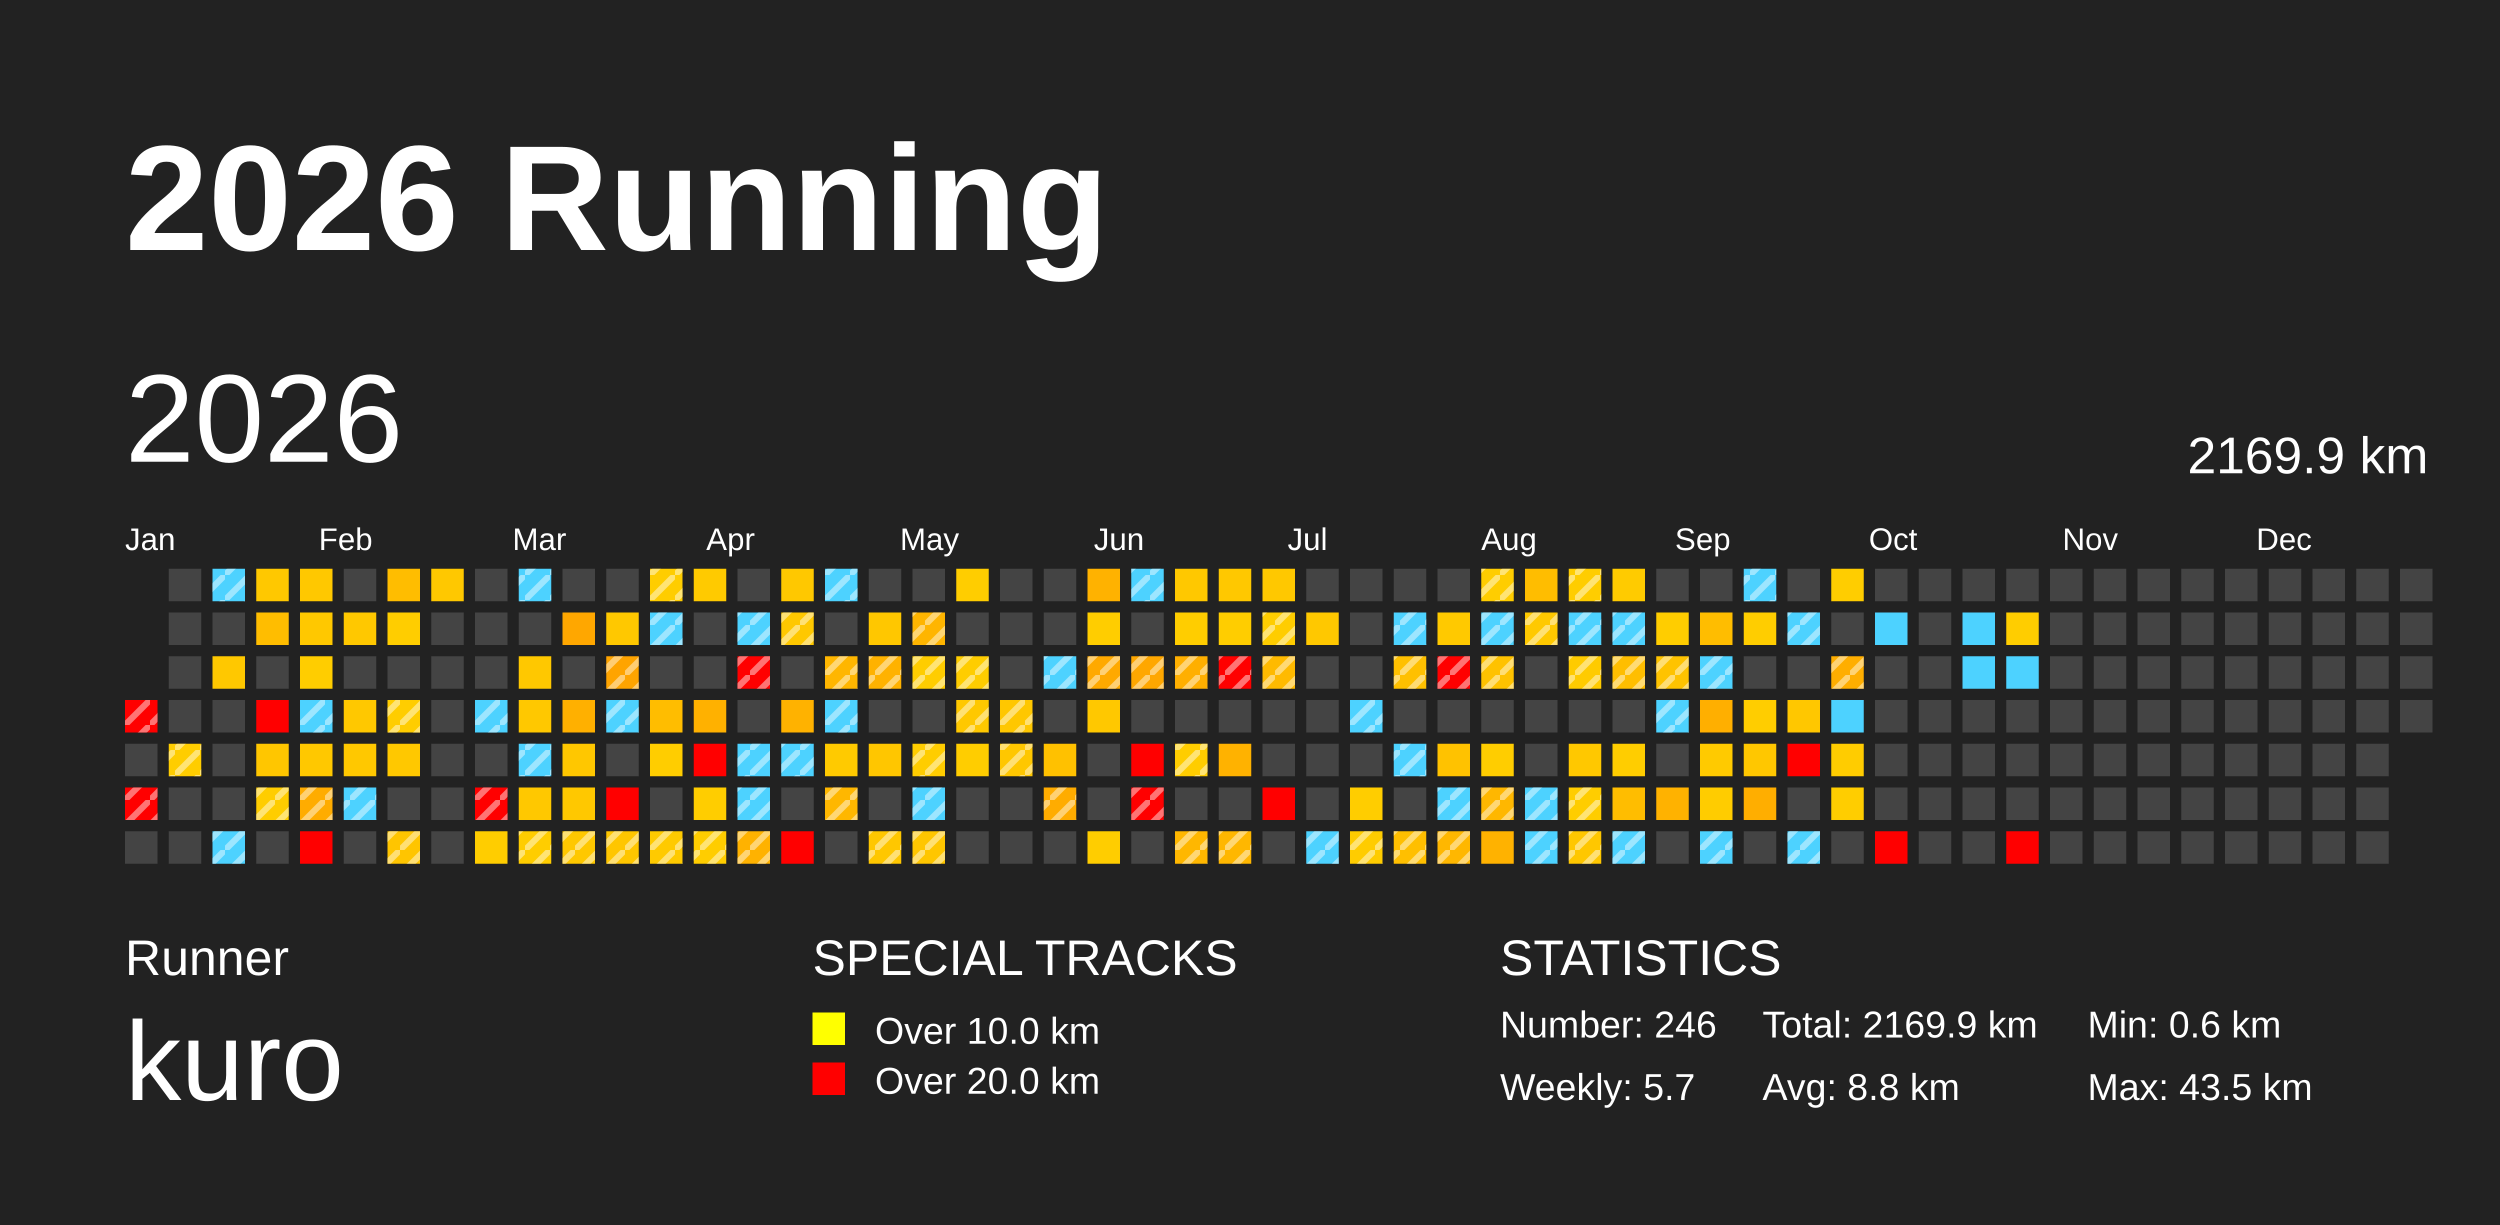
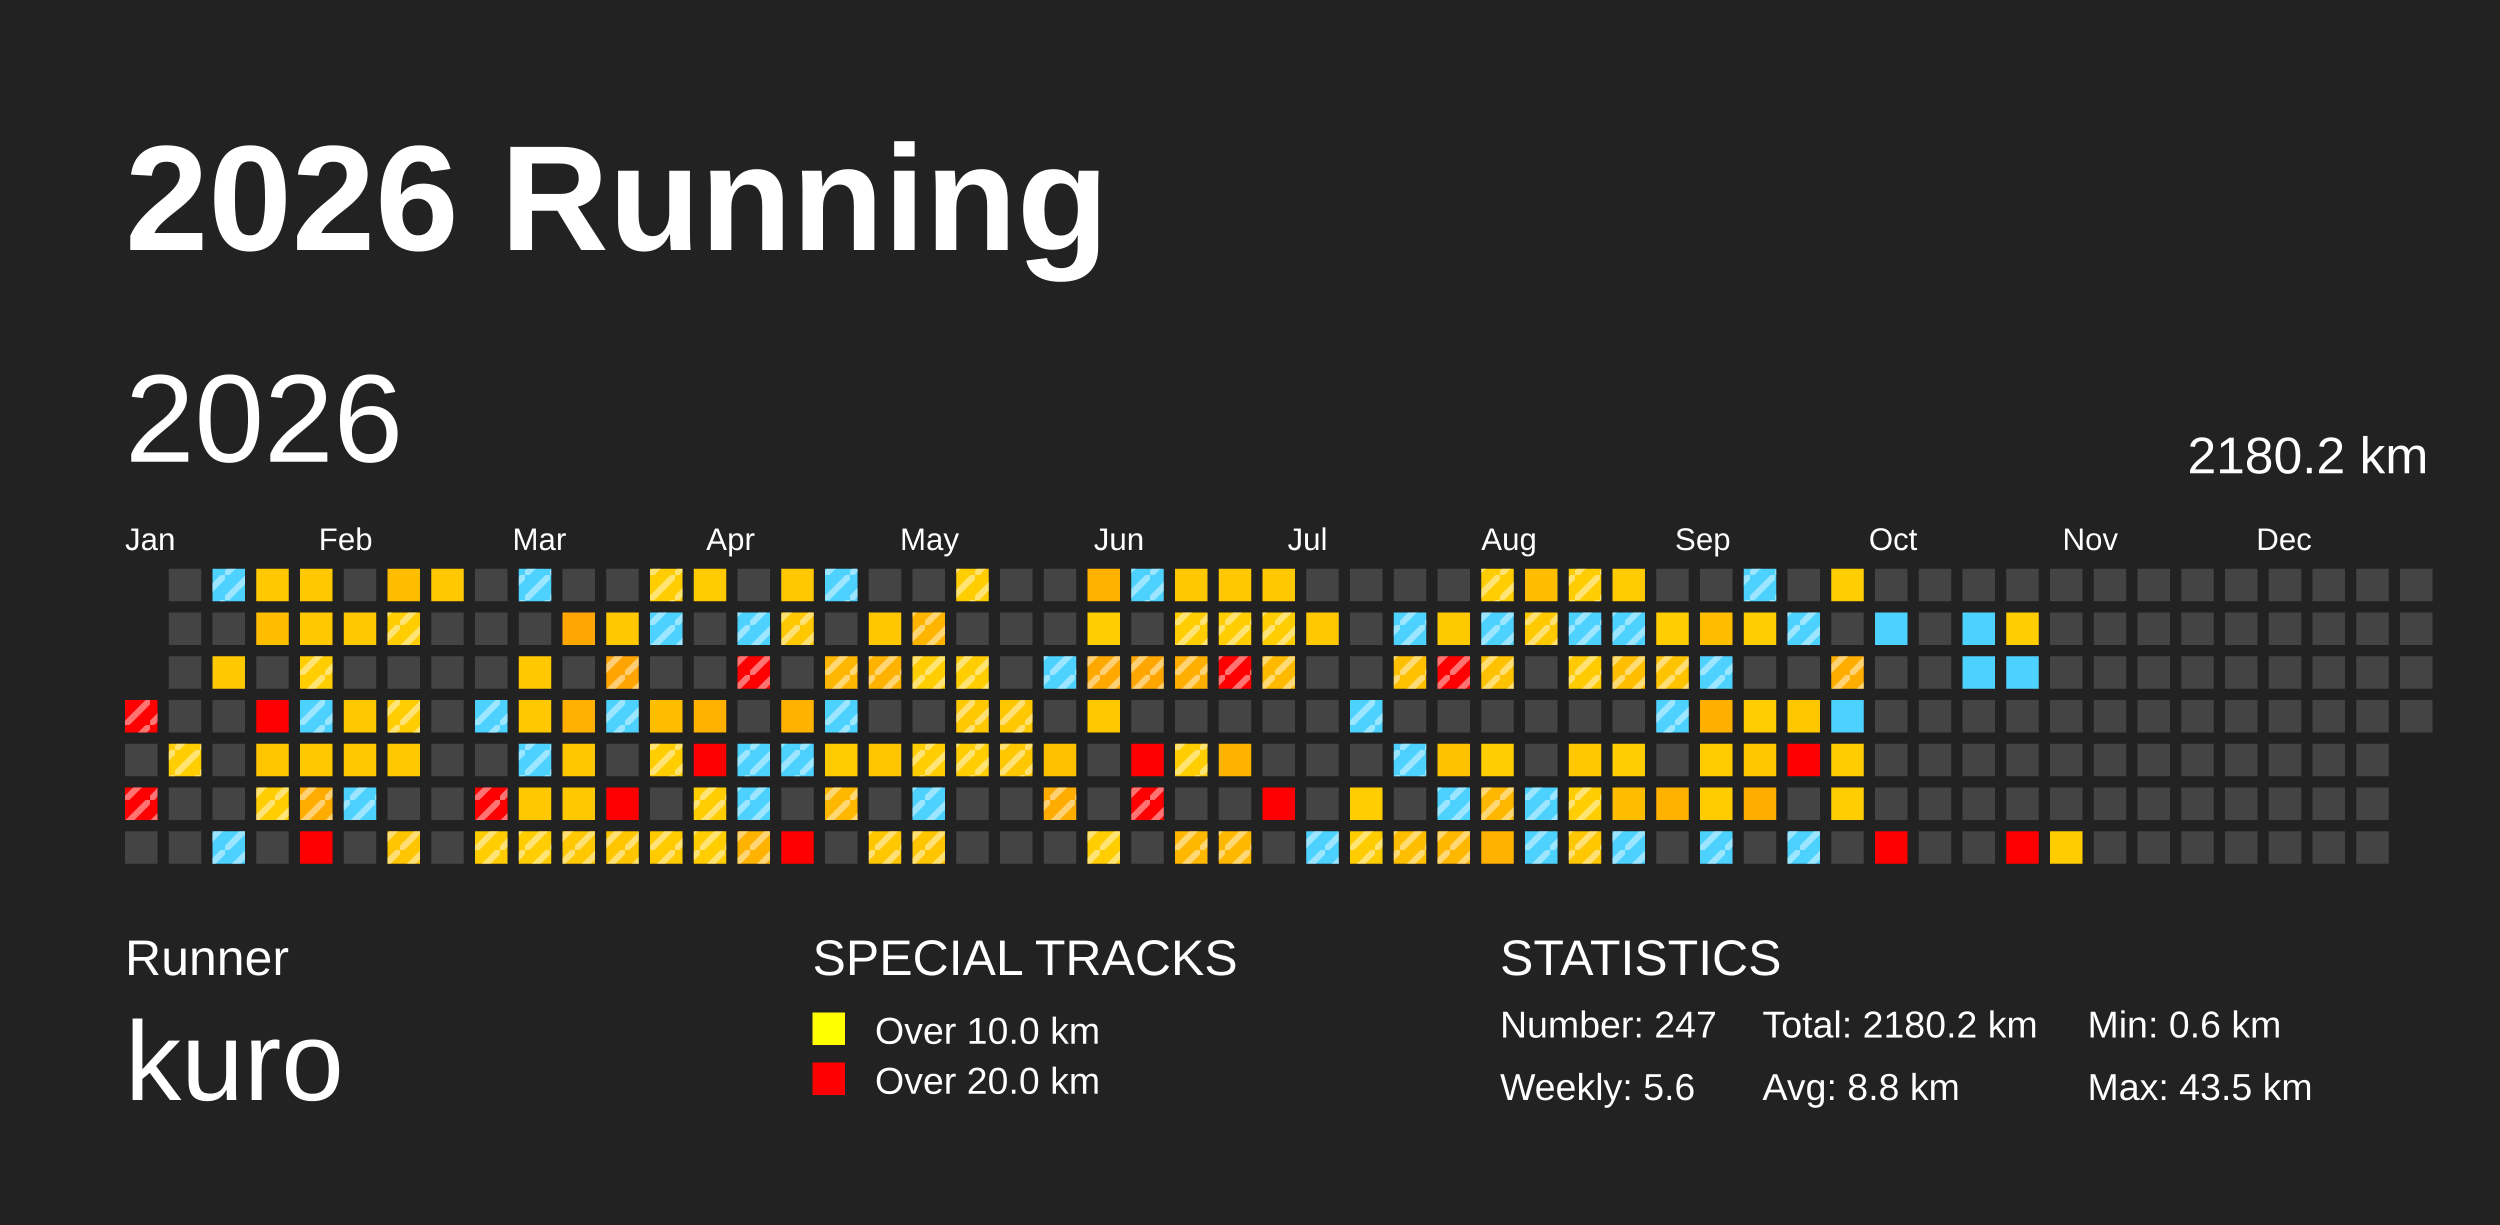
<svg xmlns="http://www.w3.org/2000/svg" baseProfile="full" height="98mm" version="1.1" viewBox="0,0,200,98" width="200mm">
  <defs>
    <pattern height="2" id="indoor-stripe" patternUnits="userSpaceOnUse" width="2">
      <line stroke="white" stroke-opacity="0.45" stroke-width="0.5" x1="0" x2="2" y1="2" y2="0" />
    </pattern>
  </defs>
  <rect fill="#222222" height="98" width="200" x="0" y="0" />
  <text fill="#FFFFFF" style="font-size:12px; font-family:Arial; font-weight:bold;" x="10" y="20">2026 Running</text>
  <text fill="#FFFFFF" style="font-size:4px; font-family:Arial" x="10" y="78">Runner</text>
  <text fill="#FFFFFF" style="font-size:9px; font-family:Arial" x="10" y="88">kuro</text>
  <text fill="#FFFFFF" style="font-size:4px; font-family:Arial" x="65" y="78">SPECIAL TRACKS</text>
  <rect fill="yellow" height="2.6" width="2.6" x="65" y="81" />
  <text fill="#FFFFFF" style="font-size:3px; font-family:Arial" x="70" y="83.5">Over 10.0 km</text>
  <rect fill="red" height="2.6" width="2.6" x="65" y="85" />
  <text fill="#FFFFFF" style="font-size:3px; font-family:Arial" x="70" y="87.5">Over 20.0 km</text>
  <text fill="#FFFFFF" style="font-size:4px; font-family:Arial" x="120" y="78">STATISTICS</text>
-   <text fill="#FFFFFF" style="font-size:3px; font-family:Arial" x="120" y="83">Number: 246</text>
-   <text fill="#FFFFFF" style="font-size:3px; font-family:Arial" x="120" y="88">Weekly: 5.7</text>
-   <text fill="#FFFFFF" style="font-size:3px; font-family:Arial" x="141" y="83">Total: 2169.9 km</text>
+   <text fill="#FFFFFF" style="font-size:3px; font-family:Arial" x="120" y="83">Number: 247</text>
+   <text fill="#FFFFFF" style="font-size:3px; font-family:Arial" x="120" y="88">Weekly: 5.6</text>
+   <text fill="#FFFFFF" style="font-size:3px; font-family:Arial" x="141" y="83">Total: 2180.2 km</text>
  <text fill="#FFFFFF" style="font-size:3px; font-family:Arial" x="141" y="88">Avg: 8.8 km</text>
  <text fill="#FFFFFF" style="font-size:3px; font-family:Arial" x="167" y="83">Min: 0.6 km</text>
  <text fill="#FFFFFF" style="font-size:3px; font-family:Arial" x="167" y="88">Max: 43.5 km</text>
  <text dominant-baseline="hanging" fill="#FFFFFF" style="font-size:10.0px; font-family:Arial;" x="10" y="30">2026</text>
-   <text dominant-baseline="hanging" fill="#FFFFFF" style="font-size:4.125px; font-family:Arial;" x="175" y="35">2169.9 km</text>
+   <text dominant-baseline="hanging" fill="#FFFFFF" style="font-size:4.125px; font-family:Arial;" x="175" y="35">2180.2 km</text>
  <text fill="#FFFFFF" style="font-size:2.5px; font-family:Arial" x="10.0" y="44">Jan</text>
  <text fill="#FFFFFF" style="font-size:2.5px; font-family:Arial" x="25.5" y="44">Feb</text>
  <text fill="#FFFFFF" style="font-size:2.5px; font-family:Arial" x="41.0" y="44">Mar</text>
  <text fill="#FFFFFF" style="font-size:2.5px; font-family:Arial" x="56.5" y="44">Apr</text>
  <text fill="#FFFFFF" style="font-size:2.5px; font-family:Arial" x="72.0" y="44">May</text>
  <text fill="#FFFFFF" style="font-size:2.5px; font-family:Arial" x="87.5" y="44">Jun</text>
  <text fill="#FFFFFF" style="font-size:2.5px; font-family:Arial" x="103.0" y="44">Jul</text>
  <text fill="#FFFFFF" style="font-size:2.5px; font-family:Arial" x="118.5" y="44">Aug</text>
  <text fill="#FFFFFF" style="font-size:2.5px; font-family:Arial" x="134.0" y="44">Sep</text>
  <text fill="#FFFFFF" style="font-size:2.5px; font-family:Arial" x="149.5" y="44">Oct</text>
  <text fill="#FFFFFF" style="font-size:2.5px; font-family:Arial" x="165.0" y="44">Nov</text>
  <text fill="#FFFFFF" style="font-size:2.5px; font-family:Arial" x="180.5" y="44">Dec</text>
  <rect fill="red" height="2.6" width="2.6" x="10.0" y="56.0" />
  <rect fill="url(#indoor-stripe)" height="2.6" style="pointer-events: none;" width="2.6" x="10.0" y="56.0" />
  <rect fill="#444444" height="2.6" width="2.6" x="10.0" y="59.5" />
  <rect fill="red" height="2.6" width="2.6" x="10.0" y="63.0" />
  <rect fill="url(#indoor-stripe)" height="2.6" style="pointer-events: none;" width="2.6" x="10.0" y="63.0" />
  <rect fill="#444444" height="2.6" width="2.6" x="10.0" y="66.5" />
  <rect fill="#444444" height="2.6" width="2.6" x="13.5" y="45.5" />
  <rect fill="#444444" height="2.6" width="2.6" x="13.5" y="49.0" />
  <rect fill="#444444" height="2.6" width="2.6" x="13.5" y="52.5" />
  <rect fill="#444444" height="2.6" width="2.6" x="13.5" y="56.0" />
  <rect fill="#ffcd00" height="2.6" width="2.6" x="13.5" y="59.5" />
  <rect fill="url(#indoor-stripe)" height="2.6" style="pointer-events: none;" width="2.6" x="13.5" y="59.5" />
  <rect fill="#444444" height="2.6" width="2.6" x="13.5" y="63.0" />
  <rect fill="#444444" height="2.6" width="2.6" x="13.5" y="66.5" />
  <rect fill="#4dd2ff" height="2.6" width="2.6" x="17.0" y="45.5" />
  <rect fill="url(#indoor-stripe)" height="2.6" style="pointer-events: none;" width="2.6" x="17.0" y="45.5" />
  <rect fill="#444444" height="2.6" width="2.6" x="17.0" y="49.0" />
  <rect fill="#ffc800" height="2.6" width="2.6" x="17.0" y="52.5" />
  <rect fill="#444444" height="2.6" width="2.6" x="17.0" y="56.0" />
  <rect fill="#444444" height="2.6" width="2.6" x="17.0" y="59.5" />
  <rect fill="#444444" height="2.6" width="2.6" x="17.0" y="63.0" />
  <rect fill="#4dd2ff" height="2.6" width="2.6" x="17.0" y="66.5" />
  <rect fill="url(#indoor-stripe)" height="2.6" style="pointer-events: none;" width="2.6" x="17.0" y="66.5" />
  <rect fill="#ffc800" height="2.6" width="2.6" x="20.5" y="45.5" />
  <rect fill="#ffbd00" height="2.6" width="2.6" x="20.5" y="49.0" />
  <rect fill="#444444" height="2.6" width="2.6" x="20.5" y="52.5" />
  <rect fill="red" height="2.6" width="2.6" x="20.5" y="56.0" />
  <rect fill="#ffc600" height="2.6" width="2.6" x="20.5" y="59.5" />
  <rect fill="#ffcd00" height="2.6" width="2.6" x="20.5" y="63.0" />
  <rect fill="url(#indoor-stripe)" height="2.6" style="pointer-events: none;" width="2.6" x="20.5" y="63.0" />
  <rect fill="#444444" height="2.6" width="2.6" x="20.5" y="66.5" />
  <rect fill="#ffc800" height="2.6" width="2.6" x="24.0" y="45.5" />
  <rect fill="#ffc800" height="2.6" width="2.6" x="24.0" y="49.0" />
  <rect fill="#ffcd00" height="2.6" width="2.6" x="24.0" y="52.5" />
+   <rect fill="url(#indoor-stripe)" height="2.6" style="pointer-events: none;" width="2.6" x="24.0" y="52.5" />
  <rect fill="#4dd2ff" height="2.6" width="2.6" x="24.0" y="56.0" />
  <rect fill="url(#indoor-stripe)" height="2.6" style="pointer-events: none;" width="2.6" x="24.0" y="56.0" />
  <rect fill="#ffc800" height="2.6" width="2.6" x="24.0" y="59.5" />
  <rect fill="#ffac00" height="2.6" width="2.6" x="24.0" y="63.0" />
  <rect fill="url(#indoor-stripe)" height="2.6" style="pointer-events: none;" width="2.6" x="24.0" y="63.0" />
  <rect fill="red" height="2.6" width="2.6" x="24.0" y="66.5" />
  <rect fill="#444444" height="2.6" width="2.6" x="27.5" y="45.5" />
  <rect fill="#ffc800" height="2.6" width="2.6" x="27.5" y="49.0" />
  <rect fill="#444444" height="2.6" width="2.6" x="27.5" y="52.5" />
  <rect fill="#ffc800" height="2.6" width="2.6" x="27.5" y="56.0" />
  <rect fill="#ffc800" height="2.6" width="2.6" x="27.5" y="59.5" />
  <rect fill="#4dd2ff" height="2.6" width="2.6" x="27.5" y="63.0" />
  <rect fill="url(#indoor-stripe)" height="2.6" style="pointer-events: none;" width="2.6" x="27.5" y="63.0" />
  <rect fill="#444444" height="2.6" width="2.6" x="27.5" y="66.5" />
  <rect fill="#ffbd00" height="2.6" width="2.6" x="31.0" y="45.5" />
  <rect fill="#ffcd00" height="2.6" width="2.6" x="31.0" y="49.0" />
+   <rect fill="url(#indoor-stripe)" height="2.6" style="pointer-events: none;" width="2.6" x="31.0" y="49.0" />
  <rect fill="#444444" height="2.6" width="2.6" x="31.0" y="52.5" />
  <rect fill="#ffcd00" height="2.6" width="2.6" x="31.0" y="56.0" />
  <rect fill="url(#indoor-stripe)" height="2.6" style="pointer-events: none;" width="2.6" x="31.0" y="56.0" />
  <rect fill="#ffc800" height="2.6" width="2.6" x="31.0" y="59.5" />
  <rect fill="#444444" height="2.6" width="2.6" x="31.0" y="63.0" />
  <rect fill="#ffc500" height="2.6" width="2.6" x="31.0" y="66.5" />
  <rect fill="url(#indoor-stripe)" height="2.6" style="pointer-events: none;" width="2.6" x="31.0" y="66.5" />
  <rect fill="#ffc800" height="2.6" width="2.6" x="34.5" y="45.5" />
  <rect fill="#444444" height="2.6" width="2.6" x="34.5" y="49.0" />
  <rect fill="#444444" height="2.6" width="2.6" x="34.5" y="52.5" />
  <rect fill="#444444" height="2.6" width="2.6" x="34.5" y="56.0" />
  <rect fill="#444444" height="2.6" width="2.6" x="34.5" y="59.5" />
  <rect fill="#444444" height="2.6" width="2.6" x="34.5" y="63.0" />
  <rect fill="#444444" height="2.6" width="2.6" x="34.5" y="66.5" />
  <rect fill="#444444" height="2.6" width="2.6" x="38.0" y="45.5" />
  <rect fill="#444444" height="2.6" width="2.6" x="38.0" y="49.0" />
  <rect fill="#444444" height="2.6" width="2.6" x="38.0" y="52.5" />
  <rect fill="#4dd2ff" height="2.6" width="2.6" x="38.0" y="56.0" />
  <rect fill="url(#indoor-stripe)" height="2.6" style="pointer-events: none;" width="2.6" x="38.0" y="56.0" />
  <rect fill="#444444" height="2.6" width="2.6" x="38.0" y="59.5" />
  <rect fill="red" height="2.6" width="2.6" x="38.0" y="63.0" />
  <rect fill="url(#indoor-stripe)" height="2.6" style="pointer-events: none;" width="2.6" x="38.0" y="63.0" />
  <rect fill="#ffcd00" height="2.6" width="2.6" x="38.0" y="66.5" />
+   <rect fill="url(#indoor-stripe)" height="2.6" style="pointer-events: none;" width="2.6" x="38.0" y="66.5" />
  <rect fill="#4dd2ff" height="2.6" width="2.6" x="41.5" y="45.5" />
  <rect fill="url(#indoor-stripe)" height="2.6" style="pointer-events: none;" width="2.6" x="41.5" y="45.5" />
  <rect fill="#444444" height="2.6" width="2.6" x="41.5" y="49.0" />
  <rect fill="#ffc800" height="2.6" width="2.6" x="41.5" y="52.5" />
  <rect fill="#ffc800" height="2.6" width="2.6" x="41.5" y="56.0" />
  <rect fill="#4dd2ff" height="2.6" width="2.6" x="41.5" y="59.5" />
  <rect fill="url(#indoor-stripe)" height="2.6" style="pointer-events: none;" width="2.6" x="41.5" y="59.5" />
  <rect fill="#ffc800" height="2.6" width="2.6" x="41.5" y="63.0" />
  <rect fill="#ffcd00" height="2.6" width="2.6" x="41.5" y="66.5" />
  <rect fill="url(#indoor-stripe)" height="2.6" style="pointer-events: none;" width="2.6" x="41.5" y="66.5" />
  <rect fill="#444444" height="2.6" width="2.6" x="45.0" y="45.5" />
  <rect fill="#ffa700" height="2.6" width="2.6" x="45.0" y="49.0" />
  <rect fill="#444444" height="2.6" width="2.6" x="45.0" y="52.5" />
  <rect fill="#ffb000" height="2.6" width="2.6" x="45.0" y="56.0" />
  <rect fill="#ffc700" height="2.6" width="2.6" x="45.0" y="59.5" />
  <rect fill="#ffc800" height="2.6" width="2.6" x="45.0" y="63.0" />
  <rect fill="#ffc800" height="2.6" width="2.6" x="45.0" y="66.5" />
  <rect fill="url(#indoor-stripe)" height="2.6" style="pointer-events: none;" width="2.6" x="45.0" y="66.5" />
  <rect fill="#444444" height="2.6" width="2.6" x="48.5" y="45.5" />
  <rect fill="#ffc800" height="2.6" width="2.6" x="48.5" y="49.0" />
  <rect fill="#ffa400" height="2.6" width="2.6" x="48.5" y="52.5" />
  <rect fill="url(#indoor-stripe)" height="2.6" style="pointer-events: none;" width="2.6" x="48.5" y="52.5" />
  <rect fill="#4dd2ff" height="2.6" width="2.6" x="48.5" y="56.0" />
  <rect fill="url(#indoor-stripe)" height="2.6" style="pointer-events: none;" width="2.6" x="48.5" y="56.0" />
  <rect fill="#444444" height="2.6" width="2.6" x="48.5" y="59.5" />
  <rect fill="red" height="2.6" width="2.6" x="48.5" y="63.0" />
  <rect fill="#ffc600" height="2.6" width="2.6" x="48.5" y="66.5" />
  <rect fill="url(#indoor-stripe)" height="2.6" style="pointer-events: none;" width="2.6" x="48.5" y="66.5" />
  <rect fill="#ffcd00" height="2.6" width="2.6" x="52.0" y="45.5" />
  <rect fill="url(#indoor-stripe)" height="2.6" style="pointer-events: none;" width="2.6" x="52.0" y="45.5" />
  <rect fill="#4dd2ff" height="2.6" width="2.6" x="52.0" y="49.0" />
  <rect fill="url(#indoor-stripe)" height="2.6" style="pointer-events: none;" width="2.6" x="52.0" y="49.0" />
  <rect fill="#444444" height="2.6" width="2.6" x="52.0" y="52.5" />
  <rect fill="#ffbd00" height="2.6" width="2.6" x="52.0" y="56.0" />
  <rect fill="#ffcd00" height="2.6" width="2.6" x="52.0" y="59.5" />
+   <rect fill="url(#indoor-stripe)" height="2.6" style="pointer-events: none;" width="2.6" x="52.0" y="59.5" />
  <rect fill="#444444" height="2.6" width="2.6" x="52.0" y="63.0" />
  <rect fill="#ffca00" height="2.6" width="2.6" x="52.0" y="66.5" />
  <rect fill="url(#indoor-stripe)" height="2.6" style="pointer-events: none;" width="2.6" x="52.0" y="66.5" />
  <rect fill="#ffca00" height="2.6" width="2.6" x="55.5" y="45.5" />
  <rect fill="#444444" height="2.6" width="2.6" x="55.5" y="49.0" />
  <rect fill="#444444" height="2.6" width="2.6" x="55.5" y="52.5" />
  <rect fill="#ffb100" height="2.6" width="2.6" x="55.5" y="56.0" />
  <rect fill="red" height="2.6" width="2.6" x="55.5" y="59.5" />
  <rect fill="#ffcd00" height="2.6" width="2.6" x="55.5" y="63.0" />
+   <rect fill="url(#indoor-stripe)" height="2.6" style="pointer-events: none;" width="2.6" x="55.5" y="63.0" />
  <rect fill="#ffcd00" height="2.6" width="2.6" x="55.5" y="66.5" />
  <rect fill="url(#indoor-stripe)" height="2.6" style="pointer-events: none;" width="2.6" x="55.5" y="66.5" />
  <rect fill="#444444" height="2.6" width="2.6" x="59.0" y="45.5" />
  <rect fill="#4dd2ff" height="2.6" width="2.6" x="59.0" y="49.0" />
  <rect fill="url(#indoor-stripe)" height="2.6" style="pointer-events: none;" width="2.6" x="59.0" y="49.0" />
  <rect fill="red" height="2.6" width="2.6" x="59.0" y="52.5" />
  <rect fill="url(#indoor-stripe)" height="2.6" style="pointer-events: none;" width="2.6" x="59.0" y="52.5" />
  <rect fill="#444444" height="2.6" width="2.6" x="59.0" y="56.0" />
  <rect fill="#4dd2ff" height="2.6" width="2.6" x="59.0" y="59.5" />
  <rect fill="url(#indoor-stripe)" height="2.6" style="pointer-events: none;" width="2.6" x="59.0" y="59.5" />
  <rect fill="#4dd2ff" height="2.6" width="2.6" x="59.0" y="63.0" />
  <rect fill="url(#indoor-stripe)" height="2.6" style="pointer-events: none;" width="2.6" x="59.0" y="63.0" />
  <rect fill="#ffb200" height="2.6" width="2.6" x="59.0" y="66.5" />
  <rect fill="url(#indoor-stripe)" height="2.6" style="pointer-events: none;" width="2.6" x="59.0" y="66.5" />
  <rect fill="#ffc800" height="2.6" width="2.6" x="62.5" y="45.5" />
  <rect fill="#ffc800" height="2.6" width="2.6" x="62.5" y="49.0" />
  <rect fill="url(#indoor-stripe)" height="2.6" style="pointer-events: none;" width="2.6" x="62.5" y="49.0" />
  <rect fill="#444444" height="2.6" width="2.6" x="62.5" y="52.5" />
  <rect fill="#ffb200" height="2.6" width="2.6" x="62.5" y="56.0" />
  <rect fill="#4dd2ff" height="2.6" width="2.6" x="62.5" y="59.5" />
  <rect fill="url(#indoor-stripe)" height="2.6" style="pointer-events: none;" width="2.6" x="62.5" y="59.5" />
  <rect fill="#444444" height="2.6" width="2.6" x="62.5" y="63.0" />
  <rect fill="red" height="2.6" width="2.6" x="62.5" y="66.5" />
  <rect fill="#4dd2ff" height="2.6" width="2.6" x="66.0" y="45.5" />
  <rect fill="url(#indoor-stripe)" height="2.6" style="pointer-events: none;" width="2.6" x="66.0" y="45.5" />
  <rect fill="#444444" height="2.6" width="2.6" x="66.0" y="49.0" />
  <rect fill="#ffb600" height="2.6" width="2.6" x="66.0" y="52.5" />
  <rect fill="url(#indoor-stripe)" height="2.6" style="pointer-events: none;" width="2.6" x="66.0" y="52.5" />
  <rect fill="#4dd2ff" height="2.6" width="2.6" x="66.0" y="56.0" />
  <rect fill="url(#indoor-stripe)" height="2.6" style="pointer-events: none;" width="2.6" x="66.0" y="56.0" />
  <rect fill="#ffca00" height="2.6" width="2.6" x="66.0" y="59.5" />
  <rect fill="#ffb700" height="2.6" width="2.6" x="66.0" y="63.0" />
  <rect fill="url(#indoor-stripe)" height="2.6" style="pointer-events: none;" width="2.6" x="66.0" y="63.0" />
  <rect fill="#444444" height="2.6" width="2.6" x="66.0" y="66.5" />
  <rect fill="#444444" height="2.6" width="2.6" x="69.5" y="45.5" />
  <rect fill="#ffc700" height="2.6" width="2.6" x="69.5" y="49.0" />
  <rect fill="#ffb200" height="2.6" width="2.6" x="69.5" y="52.5" />
  <rect fill="url(#indoor-stripe)" height="2.6" style="pointer-events: none;" width="2.6" x="69.5" y="52.5" />
  <rect fill="#444444" height="2.6" width="2.6" x="69.5" y="56.0" />
  <rect fill="#ffc600" height="2.6" width="2.6" x="69.5" y="59.5" />
  <rect fill="#444444" height="2.6" width="2.6" x="69.5" y="63.0" />
  <rect fill="#ffc700" height="2.6" width="2.6" x="69.5" y="66.5" />
  <rect fill="url(#indoor-stripe)" height="2.6" style="pointer-events: none;" width="2.6" x="69.5" y="66.5" />
  <rect fill="#444444" height="2.6" width="2.6" x="73.0" y="45.5" />
  <rect fill="#ffb500" height="2.6" width="2.6" x="73.0" y="49.0" />
  <rect fill="url(#indoor-stripe)" height="2.6" style="pointer-events: none;" width="2.6" x="73.0" y="49.0" />
  <rect fill="#ffcd00" height="2.6" width="2.6" x="73.0" y="52.5" />
  <rect fill="url(#indoor-stripe)" height="2.6" style="pointer-events: none;" width="2.6" x="73.0" y="52.5" />
  <rect fill="#444444" height="2.6" width="2.6" x="73.0" y="56.0" />
  <rect fill="#ffcd00" height="2.6" width="2.6" x="73.0" y="59.5" />
  <rect fill="url(#indoor-stripe)" height="2.6" style="pointer-events: none;" width="2.6" x="73.0" y="59.5" />
  <rect fill="#4dd2ff" height="2.6" width="2.6" x="73.0" y="63.0" />
  <rect fill="url(#indoor-stripe)" height="2.6" style="pointer-events: none;" width="2.6" x="73.0" y="63.0" />
  <rect fill="#ffc600" height="2.6" width="2.6" x="73.0" y="66.5" />
  <rect fill="url(#indoor-stripe)" height="2.6" style="pointer-events: none;" width="2.6" x="73.0" y="66.5" />
  <rect fill="#ffcd00" height="2.6" width="2.6" x="76.5" y="45.5" />
+   <rect fill="url(#indoor-stripe)" height="2.6" style="pointer-events: none;" width="2.6" x="76.5" y="45.5" />
  <rect fill="#444444" height="2.6" width="2.6" x="76.5" y="49.0" />
  <rect fill="#ffcd00" height="2.6" width="2.6" x="76.5" y="52.5" />
  <rect fill="url(#indoor-stripe)" height="2.6" style="pointer-events: none;" width="2.6" x="76.5" y="52.5" />
  <rect fill="#ffc800" height="2.6" width="2.6" x="76.5" y="56.0" />
  <rect fill="url(#indoor-stripe)" height="2.6" style="pointer-events: none;" width="2.6" x="76.5" y="56.0" />
  <rect fill="#ffcd00" height="2.6" width="2.6" x="76.5" y="59.5" />
+   <rect fill="url(#indoor-stripe)" height="2.6" style="pointer-events: none;" width="2.6" x="76.5" y="59.5" />
  <rect fill="#444444" height="2.6" width="2.6" x="76.5" y="63.0" />
  <rect fill="#444444" height="2.6" width="2.6" x="76.5" y="66.5" />
  <rect fill="#444444" height="2.6" width="2.6" x="80.0" y="45.5" />
  <rect fill="#444444" height="2.6" width="2.6" x="80.0" y="49.0" />
  <rect fill="#444444" height="2.6" width="2.6" x="80.0" y="52.5" />
  <rect fill="#ffc700" height="2.6" width="2.6" x="80.0" y="56.0" />
  <rect fill="url(#indoor-stripe)" height="2.6" style="pointer-events: none;" width="2.6" x="80.0" y="56.0" />
  <rect fill="#ffc700" height="2.6" width="2.6" x="80.0" y="59.5" />
  <rect fill="url(#indoor-stripe)" height="2.6" style="pointer-events: none;" width="2.6" x="80.0" y="59.5" />
  <rect fill="#444444" height="2.6" width="2.6" x="80.0" y="63.0" />
  <rect fill="#444444" height="2.6" width="2.6" x="80.0" y="66.5" />
  <rect fill="#444444" height="2.6" width="2.6" x="83.5" y="45.5" />
  <rect fill="#444444" height="2.6" width="2.6" x="83.5" y="49.0" />
  <rect fill="#4dd2ff" height="2.6" width="2.6" x="83.5" y="52.5" />
  <rect fill="url(#indoor-stripe)" height="2.6" style="pointer-events: none;" width="2.6" x="83.5" y="52.5" />
  <rect fill="#444444" height="2.6" width="2.6" x="83.5" y="56.0" />
  <rect fill="#ffc100" height="2.6" width="2.6" x="83.5" y="59.5" />
  <rect fill="#ffac00" height="2.6" width="2.6" x="83.5" y="63.0" />
  <rect fill="url(#indoor-stripe)" height="2.6" style="pointer-events: none;" width="2.6" x="83.5" y="63.0" />
  <rect fill="#444444" height="2.6" width="2.6" x="83.5" y="66.5" />
  <rect fill="#ffb200" height="2.6" width="2.6" x="87.0" y="45.5" />
  <rect fill="#ffcd00" height="2.6" width="2.6" x="87.0" y="49.0" />
  <rect fill="#ffa900" height="2.6" width="2.6" x="87.0" y="52.5" />
  <rect fill="url(#indoor-stripe)" height="2.6" style="pointer-events: none;" width="2.6" x="87.0" y="52.5" />
  <rect fill="#ffc800" height="2.6" width="2.6" x="87.0" y="56.0" />
  <rect fill="#444444" height="2.6" width="2.6" x="87.0" y="59.5" />
  <rect fill="#444444" height="2.6" width="2.6" x="87.0" y="63.0" />
  <rect fill="#ffcd00" height="2.6" width="2.6" x="87.0" y="66.5" />
+   <rect fill="url(#indoor-stripe)" height="2.6" style="pointer-events: none;" width="2.6" x="87.0" y="66.5" />
  <rect fill="#4dd2ff" height="2.6" width="2.6" x="90.5" y="45.5" />
  <rect fill="url(#indoor-stripe)" height="2.6" style="pointer-events: none;" width="2.6" x="90.5" y="45.5" />
  <rect fill="#444444" height="2.6" width="2.6" x="90.5" y="49.0" />
  <rect fill="#ffa700" height="2.6" width="2.6" x="90.5" y="52.5" />
  <rect fill="url(#indoor-stripe)" height="2.6" style="pointer-events: none;" width="2.6" x="90.5" y="52.5" />
  <rect fill="#444444" height="2.6" width="2.6" x="90.5" y="56.0" />
  <rect fill="red" height="2.6" width="2.6" x="90.5" y="59.5" />
  <rect fill="red" height="2.6" width="2.6" x="90.5" y="63.0" />
  <rect fill="url(#indoor-stripe)" height="2.6" style="pointer-events: none;" width="2.6" x="90.5" y="63.0" />
  <rect fill="#444444" height="2.6" width="2.6" x="90.5" y="66.5" />
  <rect fill="#ffc800" height="2.6" width="2.6" x="94.0" y="45.5" />
  <rect fill="#ffcd00" height="2.6" width="2.6" x="94.0" y="49.0" />
+   <rect fill="url(#indoor-stripe)" height="2.6" style="pointer-events: none;" width="2.6" x="94.0" y="49.0" />
  <rect fill="#ffaf00" height="2.6" width="2.6" x="94.0" y="52.5" />
  <rect fill="url(#indoor-stripe)" height="2.6" style="pointer-events: none;" width="2.6" x="94.0" y="52.5" />
  <rect fill="#444444" height="2.6" width="2.6" x="94.0" y="56.0" />
  <rect fill="#ffcd00" height="2.6" width="2.6" x="94.0" y="59.5" />
  <rect fill="url(#indoor-stripe)" height="2.6" style="pointer-events: none;" width="2.6" x="94.0" y="59.5" />
  <rect fill="#444444" height="2.6" width="2.6" x="94.0" y="63.0" />
  <rect fill="#ffb700" height="2.6" width="2.6" x="94.0" y="66.5" />
  <rect fill="url(#indoor-stripe)" height="2.6" style="pointer-events: none;" width="2.6" x="94.0" y="66.5" />
  <rect fill="#ffc800" height="2.6" width="2.6" x="97.5" y="45.5" />
  <rect fill="#ffcd00" height="2.6" width="2.6" x="97.5" y="49.0" />
+   <rect fill="url(#indoor-stripe)" height="2.6" style="pointer-events: none;" width="2.6" x="97.5" y="49.0" />
  <rect fill="red" height="2.6" width="2.6" x="97.5" y="52.5" />
  <rect fill="url(#indoor-stripe)" height="2.6" style="pointer-events: none;" width="2.6" x="97.5" y="52.5" />
  <rect fill="#444444" height="2.6" width="2.6" x="97.5" y="56.0" />
  <rect fill="#ffb200" height="2.6" width="2.6" x="97.5" y="59.5" />
  <rect fill="#444444" height="2.6" width="2.6" x="97.5" y="63.0" />
  <rect fill="#ffb700" height="2.6" width="2.6" x="97.5" y="66.5" />
  <rect fill="url(#indoor-stripe)" height="2.6" style="pointer-events: none;" width="2.6" x="97.5" y="66.5" />
  <rect fill="#ffc800" height="2.6" width="2.6" x="101.0" y="45.5" />
  <rect fill="#ffcd00" height="2.6" width="2.6" x="101.0" y="49.0" />
  <rect fill="url(#indoor-stripe)" height="2.6" style="pointer-events: none;" width="2.6" x="101.0" y="49.0" />
  <rect fill="#ffba00" height="2.6" width="2.6" x="101.0" y="52.5" />
  <rect fill="url(#indoor-stripe)" height="2.6" style="pointer-events: none;" width="2.6" x="101.0" y="52.5" />
  <rect fill="#444444" height="2.6" width="2.6" x="101.0" y="56.0" />
  <rect fill="#444444" height="2.6" width="2.6" x="101.0" y="59.5" />
  <rect fill="red" height="2.6" width="2.6" x="101.0" y="63.0" />
  <rect fill="#444444" height="2.6" width="2.6" x="101.0" y="66.5" />
  <rect fill="#444444" height="2.6" width="2.6" x="104.5" y="45.5" />
  <rect fill="#ffc800" height="2.6" width="2.6" x="104.5" y="49.0" />
  <rect fill="#444444" height="2.6" width="2.6" x="104.5" y="52.5" />
  <rect fill="#444444" height="2.6" width="2.6" x="104.5" y="56.0" />
  <rect fill="#444444" height="2.6" width="2.6" x="104.5" y="59.5" />
  <rect fill="#444444" height="2.6" width="2.6" x="104.5" y="63.0" />
  <rect fill="#4dd2ff" height="2.6" width="2.6" x="104.5" y="66.5" />
  <rect fill="url(#indoor-stripe)" height="2.6" style="pointer-events: none;" width="2.6" x="104.5" y="66.5" />
  <rect fill="#444444" height="2.6" width="2.6" x="108.0" y="45.5" />
  <rect fill="#444444" height="2.6" width="2.6" x="108.0" y="49.0" />
  <rect fill="#444444" height="2.6" width="2.6" x="108.0" y="52.5" />
  <rect fill="#4dd2ff" height="2.6" width="2.6" x="108.0" y="56.0" />
  <rect fill="url(#indoor-stripe)" height="2.6" style="pointer-events: none;" width="2.6" x="108.0" y="56.0" />
  <rect fill="#444444" height="2.6" width="2.6" x="108.0" y="59.5" />
  <rect fill="#ffcd00" height="2.6" width="2.6" x="108.0" y="63.0" />
  <rect fill="#ffcc00" height="2.6" width="2.6" x="108.0" y="66.5" />
  <rect fill="url(#indoor-stripe)" height="2.6" style="pointer-events: none;" width="2.6" x="108.0" y="66.5" />
  <rect fill="#444444" height="2.6" width="2.6" x="111.5" y="45.5" />
  <rect fill="#4dd2ff" height="2.6" width="2.6" x="111.5" y="49.0" />
  <rect fill="url(#indoor-stripe)" height="2.6" style="pointer-events: none;" width="2.6" x="111.5" y="49.0" />
  <rect fill="#ffc000" height="2.6" width="2.6" x="111.5" y="52.5" />
  <rect fill="url(#indoor-stripe)" height="2.6" style="pointer-events: none;" width="2.6" x="111.5" y="52.5" />
  <rect fill="#444444" height="2.6" width="2.6" x="111.5" y="56.0" />
  <rect fill="#4dd2ff" height="2.6" width="2.6" x="111.5" y="59.5" />
  <rect fill="url(#indoor-stripe)" height="2.6" style="pointer-events: none;" width="2.6" x="111.5" y="59.5" />
  <rect fill="#444444" height="2.6" width="2.6" x="111.5" y="63.0" />
  <rect fill="#ffbf00" height="2.6" width="2.6" x="111.5" y="66.5" />
  <rect fill="url(#indoor-stripe)" height="2.6" style="pointer-events: none;" width="2.6" x="111.5" y="66.5" />
  <rect fill="#444444" height="2.6" width="2.6" x="115.0" y="45.5" />
  <rect fill="#ffc900" height="2.6" width="2.6" x="115.0" y="49.0" />
  <rect fill="red" height="2.6" width="2.6" x="115.0" y="52.5" />
  <rect fill="url(#indoor-stripe)" height="2.6" style="pointer-events: none;" width="2.6" x="115.0" y="52.5" />
  <rect fill="#444444" height="2.6" width="2.6" x="115.0" y="56.0" />
  <rect fill="#ffc200" height="2.6" width="2.6" x="115.0" y="59.5" />
  <rect fill="#4dd2ff" height="2.6" width="2.6" x="115.0" y="63.0" />
  <rect fill="url(#indoor-stripe)" height="2.6" style="pointer-events: none;" width="2.6" x="115.0" y="63.0" />
  <rect fill="#ffb700" height="2.6" width="2.6" x="115.0" y="66.5" />
  <rect fill="url(#indoor-stripe)" height="2.6" style="pointer-events: none;" width="2.6" x="115.0" y="66.5" />
  <rect fill="#ffcd00" height="2.6" width="2.6" x="118.5" y="45.5" />
  <rect fill="url(#indoor-stripe)" height="2.6" style="pointer-events: none;" width="2.6" x="118.5" y="45.5" />
  <rect fill="#4dd2ff" height="2.6" width="2.6" x="118.5" y="49.0" />
  <rect fill="url(#indoor-stripe)" height="2.6" style="pointer-events: none;" width="2.6" x="118.5" y="49.0" />
  <rect fill="#ffc200" height="2.6" width="2.6" x="118.5" y="52.5" />
  <rect fill="url(#indoor-stripe)" height="2.6" style="pointer-events: none;" width="2.6" x="118.5" y="52.5" />
  <rect fill="#444444" height="2.6" width="2.6" x="118.5" y="56.0" />
  <rect fill="#ffcd00" height="2.6" width="2.6" x="118.5" y="59.5" />
  <rect fill="#ffb700" height="2.6" width="2.6" x="118.5" y="63.0" />
  <rect fill="url(#indoor-stripe)" height="2.6" style="pointer-events: none;" width="2.6" x="118.5" y="63.0" />
  <rect fill="#ffb200" height="2.6" width="2.6" x="118.5" y="66.5" />
  <rect fill="#ffbd00" height="2.6" width="2.6" x="122.0" y="45.5" />
  <rect fill="#ffc900" height="2.6" width="2.6" x="122.0" y="49.0" />
  <rect fill="url(#indoor-stripe)" height="2.6" style="pointer-events: none;" width="2.6" x="122.0" y="49.0" />
  <rect fill="#444444" height="2.6" width="2.6" x="122.0" y="52.5" />
  <rect fill="#444444" height="2.6" width="2.6" x="122.0" y="56.0" />
  <rect fill="#444444" height="2.6" width="2.6" x="122.0" y="59.5" />
  <rect fill="#4dd2ff" height="2.6" width="2.6" x="122.0" y="63.0" />
  <rect fill="url(#indoor-stripe)" height="2.6" style="pointer-events: none;" width="2.6" x="122.0" y="63.0" />
  <rect fill="#4dd2ff" height="2.6" width="2.6" x="122.0" y="66.5" />
  <rect fill="url(#indoor-stripe)" height="2.6" style="pointer-events: none;" width="2.6" x="122.0" y="66.5" />
  <rect fill="#ffcd00" height="2.6" width="2.6" x="125.5" y="45.5" />
  <rect fill="url(#indoor-stripe)" height="2.6" style="pointer-events: none;" width="2.6" x="125.5" y="45.5" />
  <rect fill="#4dd2ff" height="2.6" width="2.6" x="125.5" y="49.0" />
  <rect fill="url(#indoor-stripe)" height="2.6" style="pointer-events: none;" width="2.6" x="125.5" y="49.0" />
  <rect fill="#ffcb00" height="2.6" width="2.6" x="125.5" y="52.5" />
  <rect fill="url(#indoor-stripe)" height="2.6" style="pointer-events: none;" width="2.6" x="125.5" y="52.5" />
  <rect fill="#444444" height="2.6" width="2.6" x="125.5" y="56.0" />
  <rect fill="#ffc800" height="2.6" width="2.6" x="125.5" y="59.5" />
  <rect fill="#ffcd00" height="2.6" width="2.6" x="125.5" y="63.0" />
  <rect fill="url(#indoor-stripe)" height="2.6" style="pointer-events: none;" width="2.6" x="125.5" y="63.0" />
  <rect fill="#ffc700" height="2.6" width="2.6" x="125.5" y="66.5" />
  <rect fill="url(#indoor-stripe)" height="2.6" style="pointer-events: none;" width="2.6" x="125.5" y="66.5" />
  <rect fill="#ffcb00" height="2.6" width="2.6" x="129.0" y="45.5" />
  <rect fill="#4dd2ff" height="2.6" width="2.6" x="129.0" y="49.0" />
  <rect fill="url(#indoor-stripe)" height="2.6" style="pointer-events: none;" width="2.6" x="129.0" y="49.0" />
  <rect fill="#ffbe00" height="2.6" width="2.6" x="129.0" y="52.5" />
  <rect fill="url(#indoor-stripe)" height="2.6" style="pointer-events: none;" width="2.6" x="129.0" y="52.5" />
  <rect fill="#444444" height="2.6" width="2.6" x="129.0" y="56.0" />
  <rect fill="#ffcd00" height="2.6" width="2.6" x="129.0" y="59.5" />
  <rect fill="#ffbd00" height="2.6" width="2.6" x="129.0" y="63.0" />
  <rect fill="#4dd2ff" height="2.6" width="2.6" x="129.0" y="66.5" />
  <rect fill="url(#indoor-stripe)" height="2.6" style="pointer-events: none;" width="2.6" x="129.0" y="66.5" />
  <rect fill="#444444" height="2.6" width="2.6" x="132.5" y="45.5" />
  <rect fill="#ffcd00" height="2.6" width="2.6" x="132.5" y="49.0" />
  <rect fill="#ffc300" height="2.6" width="2.6" x="132.5" y="52.5" />
  <rect fill="url(#indoor-stripe)" height="2.6" style="pointer-events: none;" width="2.6" x="132.5" y="52.5" />
  <rect fill="#4dd2ff" height="2.6" width="2.6" x="132.5" y="56.0" />
  <rect fill="url(#indoor-stripe)" height="2.6" style="pointer-events: none;" width="2.6" x="132.5" y="56.0" />
  <rect fill="#444444" height="2.6" width="2.6" x="132.5" y="59.5" />
  <rect fill="#ffb200" height="2.6" width="2.6" x="132.5" y="63.0" />
  <rect fill="#444444" height="2.6" width="2.6" x="132.5" y="66.5" />
  <rect fill="#444444" height="2.6" width="2.6" x="136.0" y="45.5" />
  <rect fill="#ffbd00" height="2.6" width="2.6" x="136.0" y="49.0" />
  <rect fill="#4dd2ff" height="2.6" width="2.6" x="136.0" y="52.5" />
  <rect fill="url(#indoor-stripe)" height="2.6" style="pointer-events: none;" width="2.6" x="136.0" y="52.5" />
  <rect fill="#ffaf00" height="2.6" width="2.6" x="136.0" y="56.0" />
  <rect fill="#ffca00" height="2.6" width="2.6" x="136.0" y="59.5" />
  <rect fill="#ffcc00" height="2.6" width="2.6" x="136.0" y="63.0" />
  <rect fill="#4dd2ff" height="2.6" width="2.6" x="136.0" y="66.5" />
  <rect fill="url(#indoor-stripe)" height="2.6" style="pointer-events: none;" width="2.6" x="136.0" y="66.5" />
  <rect fill="#4dd2ff" height="2.6" width="2.6" x="139.5" y="45.5" />
  <rect fill="url(#indoor-stripe)" height="2.6" style="pointer-events: none;" width="2.6" x="139.5" y="45.5" />
  <rect fill="#ffcd00" height="2.6" width="2.6" x="139.5" y="49.0" />
  <rect fill="#444444" height="2.6" width="2.6" x="139.5" y="52.5" />
  <rect fill="#ffcd00" height="2.6" width="2.6" x="139.5" y="56.0" />
  <rect fill="#ffc700" height="2.6" width="2.6" x="139.5" y="59.5" />
  <rect fill="#ffae00" height="2.6" width="2.6" x="139.5" y="63.0" />
  <rect fill="#444444" height="2.6" width="2.6" x="139.5" y="66.5" />
  <rect fill="#444444" height="2.6" width="2.6" x="143.0" y="45.5" />
  <rect fill="#4dd2ff" height="2.6" width="2.6" x="143.0" y="49.0" />
  <rect fill="url(#indoor-stripe)" height="2.6" style="pointer-events: none;" width="2.6" x="143.0" y="49.0" />
  <rect fill="#444444" height="2.6" width="2.6" x="143.0" y="52.5" />
  <rect fill="#ffc700" height="2.6" width="2.6" x="143.0" y="56.0" />
  <rect fill="red" height="2.6" width="2.6" x="143.0" y="59.5" />
  <rect fill="#444444" height="2.6" width="2.6" x="143.0" y="63.0" />
  <rect fill="#4dd2ff" height="2.6" width="2.6" x="143.0" y="66.5" />
  <rect fill="url(#indoor-stripe)" height="2.6" style="pointer-events: none;" width="2.6" x="143.0" y="66.5" />
  <rect fill="#ffcd00" height="2.6" width="2.6" x="146.5" y="45.5" />
  <rect fill="#444444" height="2.6" width="2.6" x="146.5" y="49.0" />
  <rect fill="#ffae00" height="2.6" width="2.6" x="146.5" y="52.5" />
  <rect fill="url(#indoor-stripe)" height="2.6" style="pointer-events: none;" width="2.6" x="146.5" y="52.5" />
  <rect fill="#4dd2ff" height="2.6" width="2.6" x="146.5" y="56.0" />
  <rect fill="#ffcc00" height="2.6" width="2.6" x="146.5" y="59.5" />
  <rect fill="#ffcd00" height="2.6" width="2.6" x="146.5" y="63.0" />
  <rect fill="#444444" height="2.6" width="2.6" x="146.5" y="66.5" />
  <rect fill="#444444" height="2.6" width="2.6" x="150.0" y="45.5" />
  <rect fill="#4dd2ff" height="2.6" width="2.6" x="150.0" y="49.0" />
  <rect fill="#444444" height="2.6" width="2.6" x="150.0" y="52.5" />
  <rect fill="#444444" height="2.6" width="2.6" x="150.0" y="56.0" />
  <rect fill="#444444" height="2.6" width="2.6" x="150.0" y="59.5" />
  <rect fill="#444444" height="2.6" width="2.6" x="150.0" y="63.0" />
  <rect fill="red" height="2.6" width="2.6" x="150.0" y="66.5" />
  <rect fill="#444444" height="2.6" width="2.6" x="153.5" y="45.5" />
  <rect fill="#444444" height="2.6" width="2.6" x="153.5" y="49.0" />
  <rect fill="#444444" height="2.6" width="2.6" x="153.5" y="52.5" />
  <rect fill="#444444" height="2.6" width="2.6" x="153.5" y="56.0" />
  <rect fill="#444444" height="2.6" width="2.6" x="153.5" y="59.5" />
  <rect fill="#444444" height="2.6" width="2.6" x="153.5" y="63.0" />
  <rect fill="#444444" height="2.6" width="2.6" x="153.5" y="66.5" />
  <rect fill="#444444" height="2.6" width="2.6" x="157.0" y="45.5" />
  <rect fill="#4dd2ff" height="2.6" width="2.6" x="157.0" y="49.0" />
  <rect fill="#4dd2ff" height="2.6" width="2.6" x="157.0" y="52.5" />
  <rect fill="#444444" height="2.6" width="2.6" x="157.0" y="56.0" />
  <rect fill="#444444" height="2.6" width="2.6" x="157.0" y="59.5" />
  <rect fill="#444444" height="2.6" width="2.6" x="157.0" y="63.0" />
  <rect fill="#444444" height="2.6" width="2.6" x="157.0" y="66.5" />
  <rect fill="#444444" height="2.6" width="2.6" x="160.5" y="45.5" />
  <rect fill="#ffcd00" height="2.6" width="2.6" x="160.5" y="49.0" />
  <rect fill="#4dd2ff" height="2.6" width="2.6" x="160.5" y="52.5" />
  <rect fill="#444444" height="2.6" width="2.6" x="160.5" y="56.0" />
  <rect fill="#444444" height="2.6" width="2.6" x="160.5" y="59.5" />
  <rect fill="#444444" height="2.6" width="2.6" x="160.5" y="63.0" />
  <rect fill="red" height="2.6" width="2.6" x="160.5" y="66.5" />
  <rect fill="#444444" height="2.6" width="2.6" x="164.0" y="45.5" />
  <rect fill="#444444" height="2.6" width="2.6" x="164.0" y="49.0" />
  <rect fill="#444444" height="2.6" width="2.6" x="164.0" y="52.5" />
  <rect fill="#444444" height="2.6" width="2.6" x="164.0" y="56.0" />
  <rect fill="#444444" height="2.6" width="2.6" x="164.0" y="59.5" />
  <rect fill="#444444" height="2.6" width="2.6" x="164.0" y="63.0" />
-   <rect fill="#444444" height="2.6" width="2.6" x="164.0" y="66.5" />
+   <rect fill="#ffcc00" height="2.6" width="2.6" x="164.0" y="66.5" />
  <rect fill="#444444" height="2.6" width="2.6" x="167.5" y="45.5" />
  <rect fill="#444444" height="2.6" width="2.6" x="167.5" y="49.0" />
  <rect fill="#444444" height="2.6" width="2.6" x="167.5" y="52.5" />
  <rect fill="#444444" height="2.6" width="2.6" x="167.5" y="56.0" />
  <rect fill="#444444" height="2.6" width="2.6" x="167.5" y="59.5" />
  <rect fill="#444444" height="2.6" width="2.6" x="167.5" y="63.0" />
  <rect fill="#444444" height="2.6" width="2.6" x="167.5" y="66.5" />
  <rect fill="#444444" height="2.6" width="2.6" x="171.0" y="45.5" />
  <rect fill="#444444" height="2.6" width="2.6" x="171.0" y="49.0" />
  <rect fill="#444444" height="2.6" width="2.6" x="171.0" y="52.5" />
  <rect fill="#444444" height="2.6" width="2.6" x="171.0" y="56.0" />
  <rect fill="#444444" height="2.6" width="2.6" x="171.0" y="59.5" />
  <rect fill="#444444" height="2.6" width="2.6" x="171.0" y="63.0" />
  <rect fill="#444444" height="2.6" width="2.6" x="171.0" y="66.5" />
  <rect fill="#444444" height="2.6" width="2.6" x="174.5" y="45.5" />
  <rect fill="#444444" height="2.6" width="2.6" x="174.5" y="49.0" />
  <rect fill="#444444" height="2.6" width="2.6" x="174.5" y="52.5" />
  <rect fill="#444444" height="2.6" width="2.6" x="174.5" y="56.0" />
  <rect fill="#444444" height="2.6" width="2.6" x="174.5" y="59.5" />
  <rect fill="#444444" height="2.6" width="2.6" x="174.5" y="63.0" />
  <rect fill="#444444" height="2.6" width="2.6" x="174.5" y="66.5" />
  <rect fill="#444444" height="2.6" width="2.6" x="178.0" y="45.5" />
  <rect fill="#444444" height="2.6" width="2.6" x="178.0" y="49.0" />
  <rect fill="#444444" height="2.6" width="2.6" x="178.0" y="52.5" />
  <rect fill="#444444" height="2.6" width="2.6" x="178.0" y="56.0" />
  <rect fill="#444444" height="2.6" width="2.6" x="178.0" y="59.5" />
  <rect fill="#444444" height="2.6" width="2.6" x="178.0" y="63.0" />
  <rect fill="#444444" height="2.6" width="2.6" x="178.0" y="66.5" />
  <rect fill="#444444" height="2.6" width="2.6" x="181.5" y="45.5" />
  <rect fill="#444444" height="2.6" width="2.6" x="181.5" y="49.0" />
  <rect fill="#444444" height="2.6" width="2.6" x="181.5" y="52.5" />
  <rect fill="#444444" height="2.6" width="2.6" x="181.5" y="56.0" />
  <rect fill="#444444" height="2.6" width="2.6" x="181.5" y="59.5" />
  <rect fill="#444444" height="2.6" width="2.6" x="181.5" y="63.0" />
  <rect fill="#444444" height="2.6" width="2.6" x="181.5" y="66.5" />
  <rect fill="#444444" height="2.6" width="2.6" x="185.0" y="45.5" />
  <rect fill="#444444" height="2.6" width="2.6" x="185.0" y="49.0" />
  <rect fill="#444444" height="2.6" width="2.6" x="185.0" y="52.5" />
  <rect fill="#444444" height="2.6" width="2.6" x="185.0" y="56.0" />
  <rect fill="#444444" height="2.6" width="2.6" x="185.0" y="59.5" />
  <rect fill="#444444" height="2.6" width="2.6" x="185.0" y="63.0" />
  <rect fill="#444444" height="2.6" width="2.6" x="185.0" y="66.5" />
  <rect fill="#444444" height="2.6" width="2.6" x="188.5" y="45.5" />
  <rect fill="#444444" height="2.6" width="2.6" x="188.5" y="49.0" />
  <rect fill="#444444" height="2.6" width="2.6" x="188.5" y="52.5" />
  <rect fill="#444444" height="2.6" width="2.6" x="188.5" y="56.0" />
  <rect fill="#444444" height="2.6" width="2.6" x="188.5" y="59.5" />
  <rect fill="#444444" height="2.6" width="2.6" x="188.5" y="63.0" />
  <rect fill="#444444" height="2.6" width="2.6" x="188.5" y="66.5" />
  <rect fill="#444444" height="2.6" width="2.6" x="192.0" y="45.5" />
  <rect fill="#444444" height="2.6" width="2.6" x="192.0" y="49.0" />
  <rect fill="#444444" height="2.6" width="2.6" x="192.0" y="52.5" />
  <rect fill="#444444" height="2.6" width="2.6" x="192.0" y="56.0" />
</svg>
